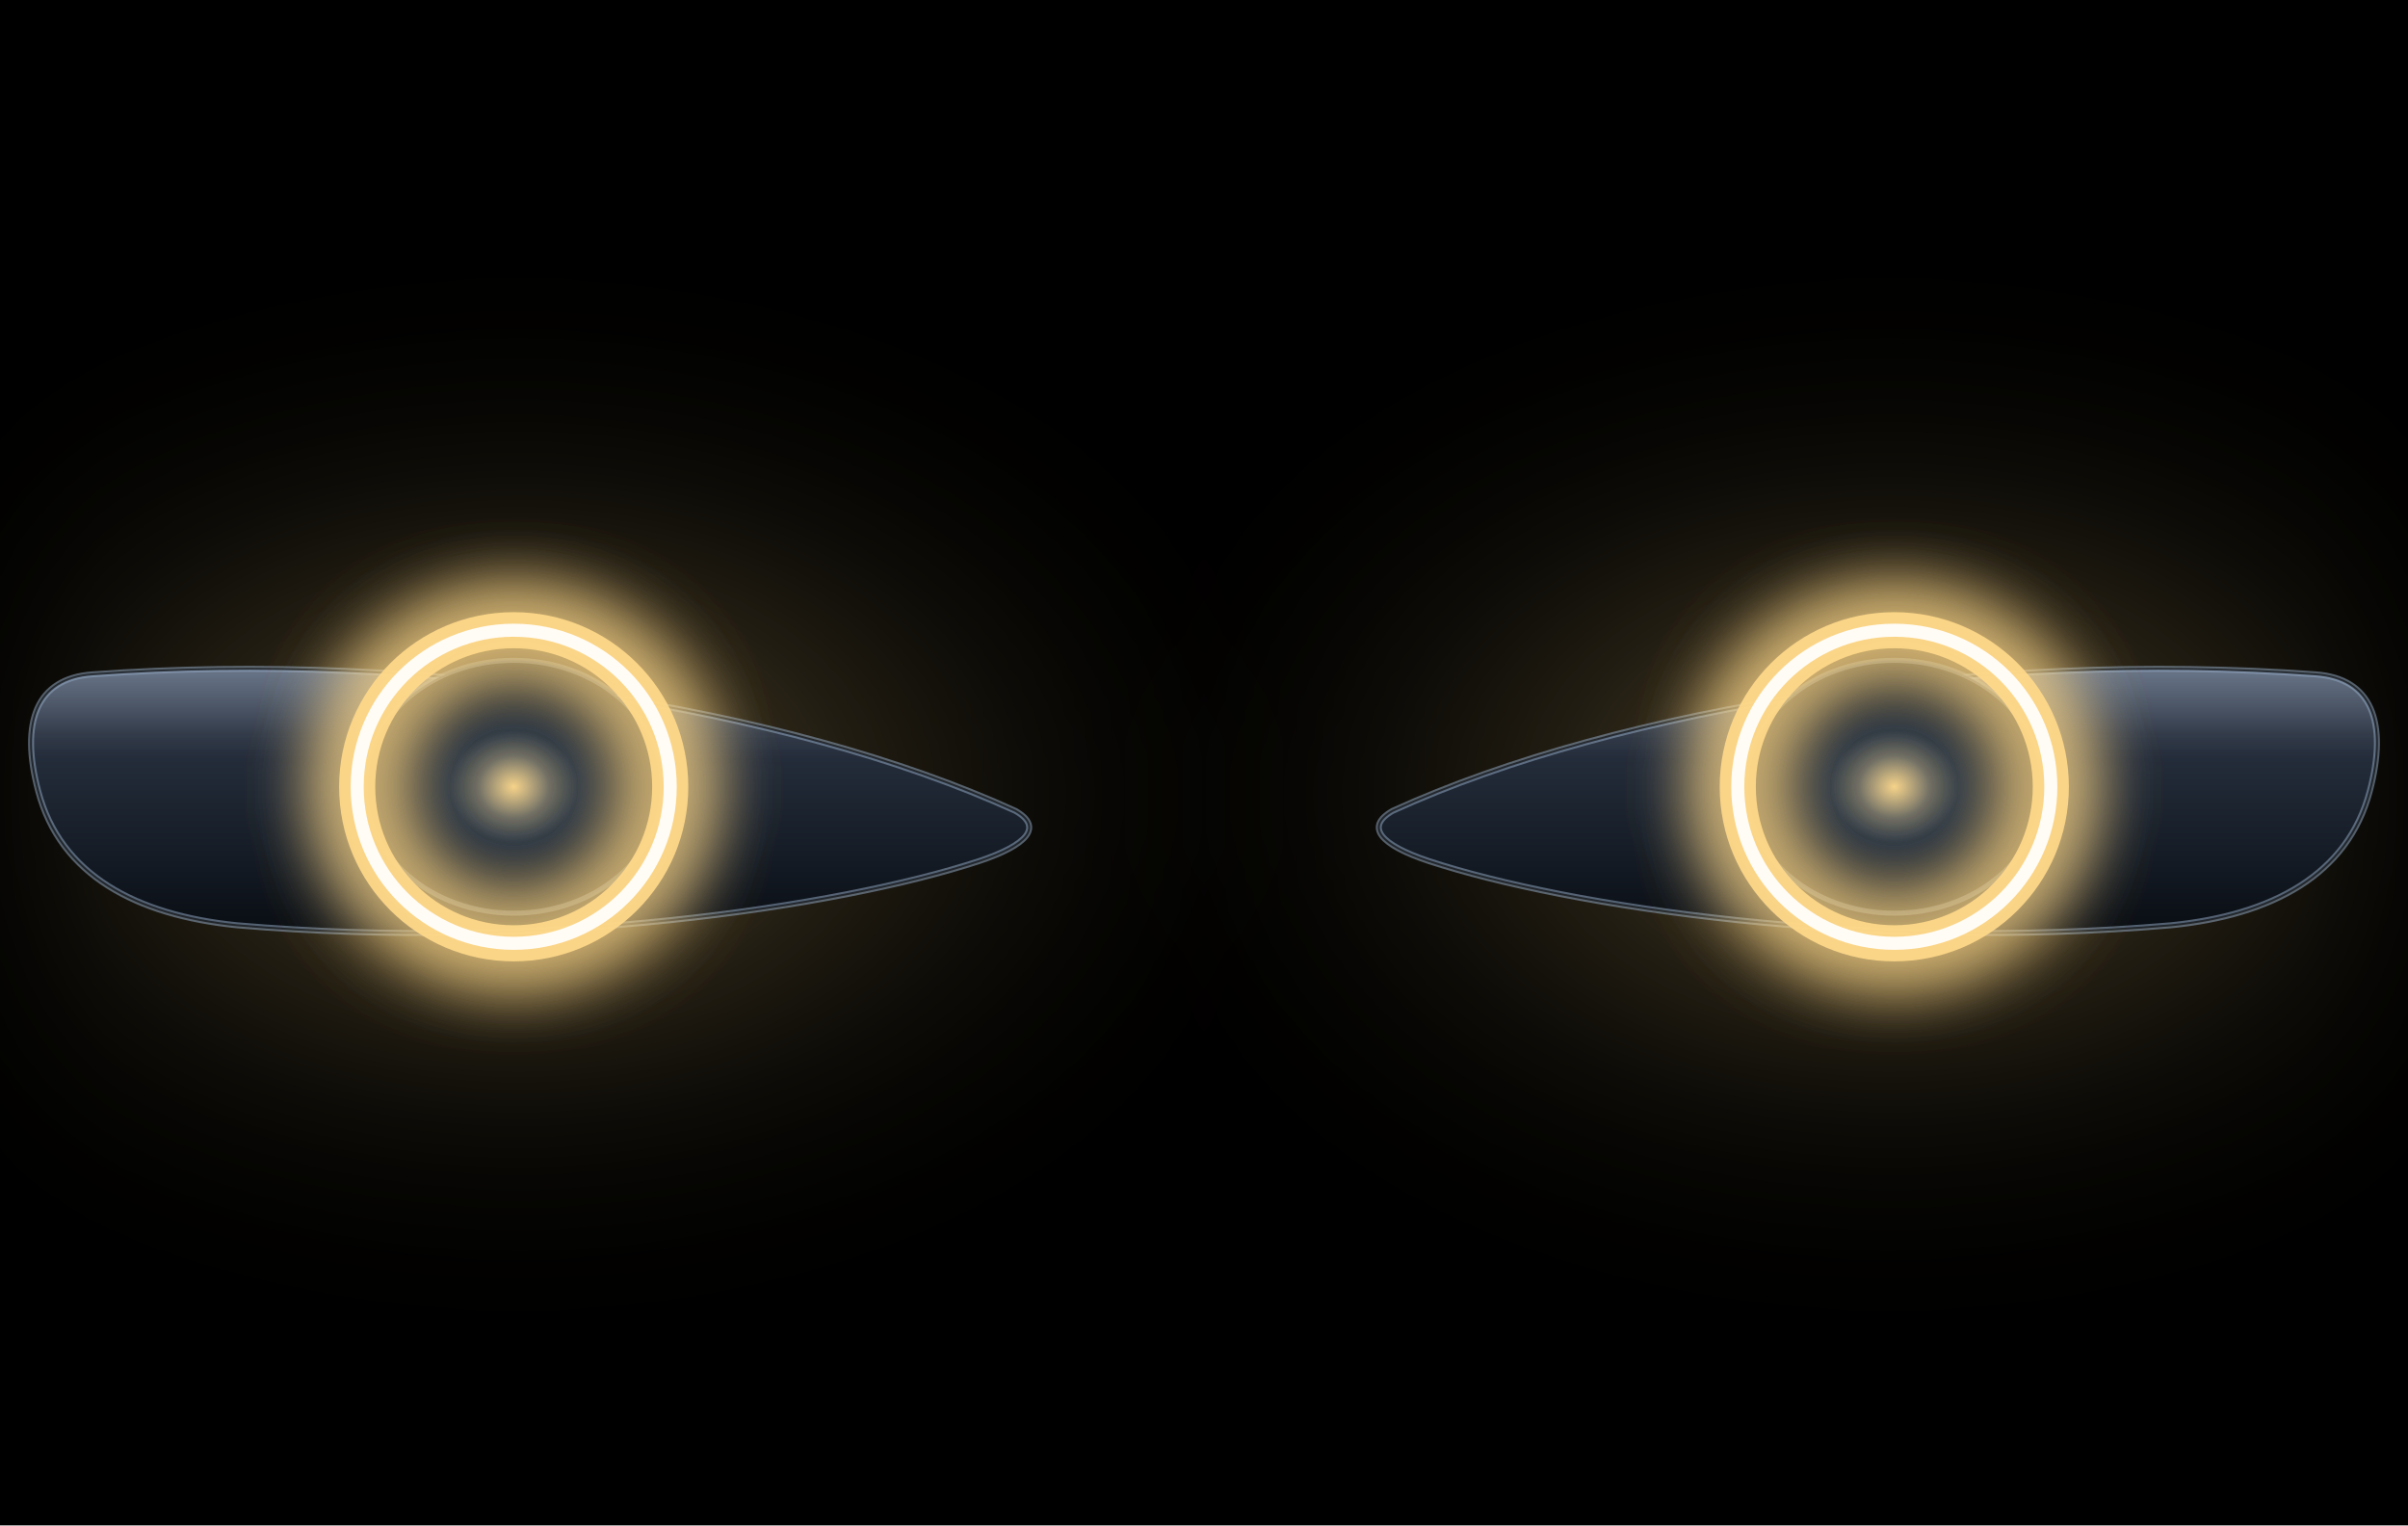
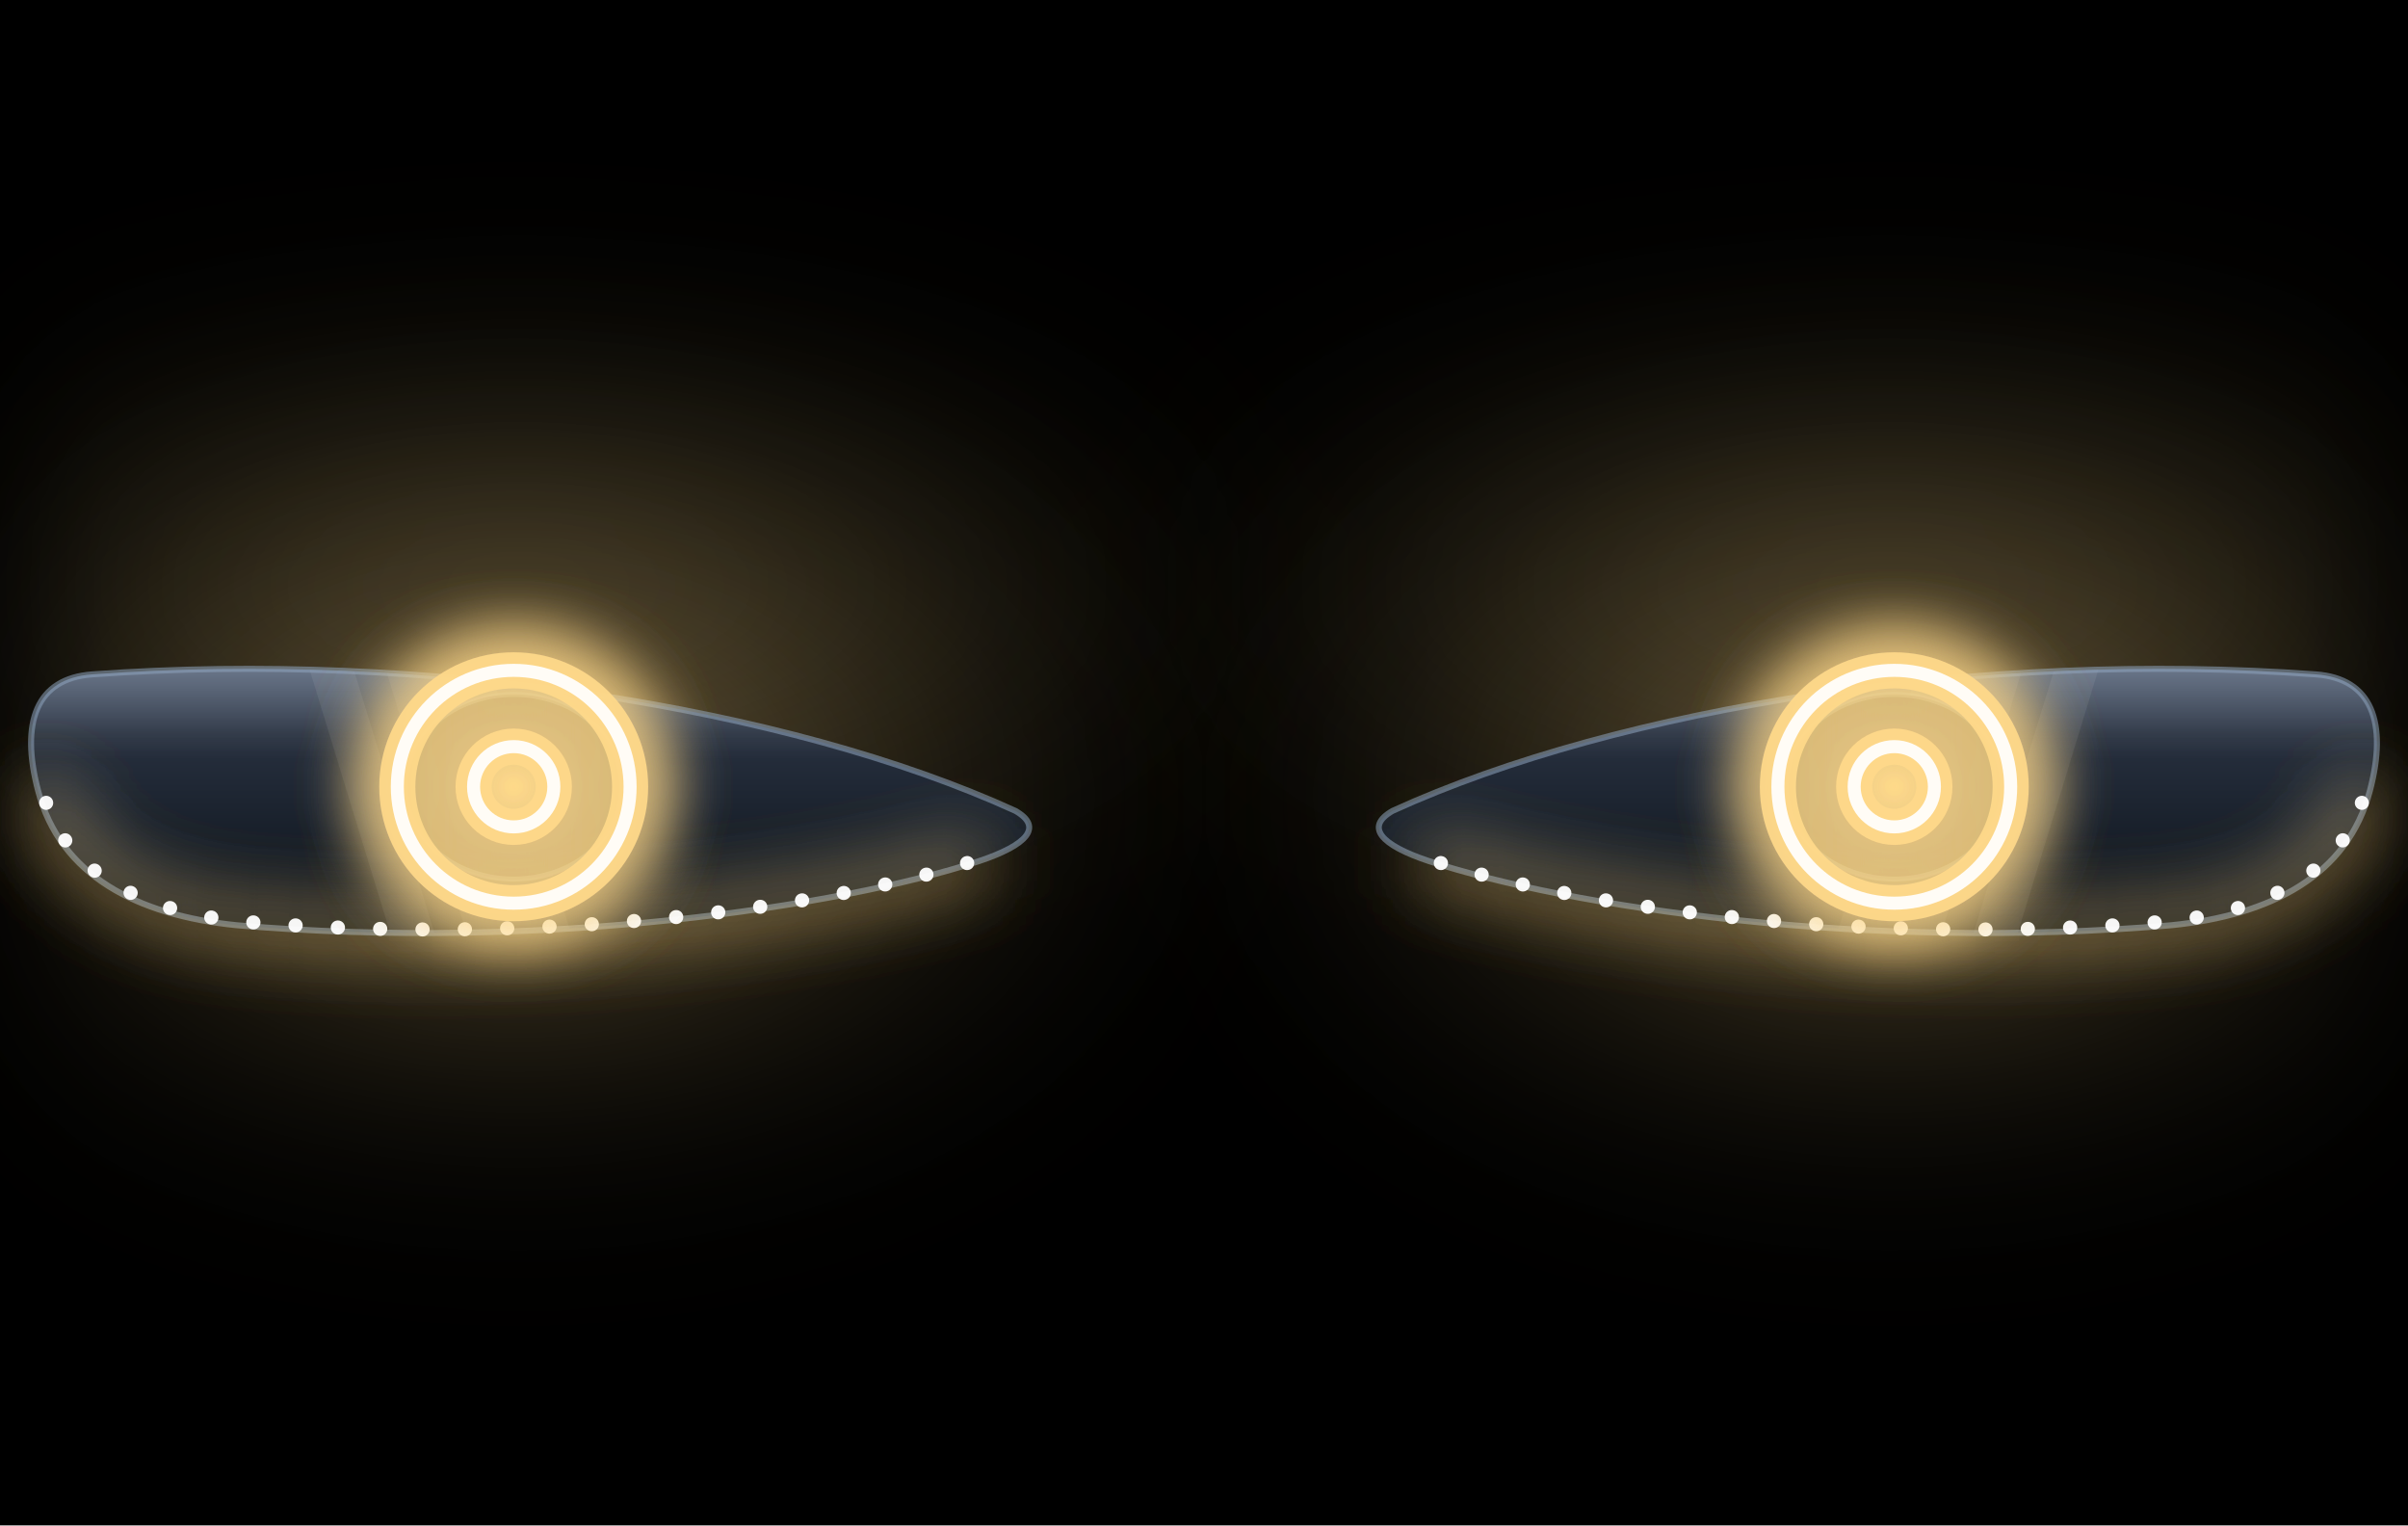
<svg xmlns="http://www.w3.org/2000/svg" viewBox="0 0 1200 760" width="1200" height="760">
  <rect width="1200" height="760" fill="#000" />
  <defs>
+     <clipPath id="bodyclip">
+       <path d="M 612 404 C 726 352 906 324 1072 336 C 1100 338 1108 360 1099 394 C 1088 436 1050 456 1000 461 C 848 474 700 452 630 429 C 606 421 598 412 612 404 Z" />
+     </clipPath>
    <linearGradient id="body" x1="0" y1="0" x2="0" y2="1">
      <stop offset="0" stop-color="#44536b" />
      <stop offset=".25" stop-color="#27303f" />
      <stop offset=".70" stop-color="#151c26" />
      <stop offset="1" stop-color="#090d13" />
    </linearGradient>
    <linearGradient id="sheen" x1="0" y1="0" x2="0" y2="1">
      <stop offset="0" stop-color="#ffffff" stop-opacity=".20" />
      <stop offset=".34" stop-color="#ffffff" stop-opacity="0" />
    </linearGradient>
    <radialGradient id="lens">
      <stop offset="0" stop-color="#3d5068" />
      <stop offset=".70" stop-color="#18202b" />
      <stop offset="1" stop-color="#0b1016" />
    </radialGradient>
    <radialGradient id="bulb">
      <stop offset="0" stop-color="#ffd98a" stop-opacity=".95" />
      <stop offset=".55" stop-color="#ffd98a" stop-opacity=".32" />
      <stop offset="1" stop-color="#ffd98a" stop-opacity="0" />
    </radialGradient>
    <radialGradient id="bloom">
      <stop offset="0" stop-color="#ffd98a" stop-opacity=".50" />
      <stop offset=".45" stop-color="#ffd98a" stop-opacity=".16" />
      <stop offset="1" stop-color="#ffd98a" stop-opacity="0" />
    </radialGradient>
+     <radialGradient id="haze">
+       <stop offset="0" stop-color="#ffd98a" stop-opacity=".22" />
+       <stop offset="1" stop-color="#ffd98a" stop-opacity="0" />
+     </radialGradient>
    <filter id="glow" x="-80%" y="-80%" width="260%" height="260%">
-       <feGaussianBlur stdDeviation="20" result="b" />
+       <feGaussianBlur stdDeviation="18" result="b" />
      <feMerge>
        <feMergeNode in="b" />
        <feMergeNode in="b" />
        <feMergeNode in="b" />
      </feMerge>
    </filter>
    <filter id="soft" x="-60%" y="-60%" width="220%" height="220%">
      <feGaussianBlur stdDeviation="55" />
    </filter>
  </defs>
  <g transform="translate(82,0)">
    <ellipse cx="860" cy="396" rx="330" ry="190" fill="url(#bloom)" filter="url(#soft)" />
+     <ellipse cx="860" cy="292" rx="379" ry="133" fill="url(#haze)" filter="url(#soft)" />
    <path d="M 612 404 C 726 352 906 324 1072 336 C 1100 338 1108 360 1099 394 C 1088 436 1050 456 1000 461 C 848 474 700 452 630 429 C 606 421 598 412 612 404 Z" fill="url(#body)" />
    <path d="M 612 404 C 726 352 906 324 1072 336 C 1100 338 1108 360 1099 394 C 1088 436 1050 456 1000 461 C 848 474 700 452 630 429 C 606 421 598 412 612 404 Z" fill="url(#sheen)" />
+     <g clip-path="url(#bodyclip)">
+       <path d="M 884 300 L 936 300 L 876 496 L 824 496 ZM 952 300 L 974 300 L 914 496 L 892 496 Z" fill="#ffffff" opacity=".07" />
+     </g>
    <path d="M 612 404 C 726 352 906 324 1072 336 C 1100 338 1108 360 1099 394 C 1088 436 1050 456 1000 461 C 848 474 700 452 630 429 C 606 421 598 412 612 404 Z" fill="none" stroke="#8ea4bd" stroke-width="3" opacity=".55" />
-     <path d="M 612 404 C 726 352 906 324 1072 336 C 1100 338 1108 360 1099 394 C 1088 436 1050 456 1000 461 C 848 474 700 452 630 429 C 606 421 598 412 612 404 Z" fill="none" stroke="#000" stroke-width="1" opacity=".6" />
-     <ellipse cx="862" cy="392" rx="74" ry="63" fill="url(#lens)" />
-     <ellipse cx="862" cy="392" rx="74" ry="63" fill="none" stroke="#8ea4bd" stroke-width="2.5" opacity=".45" />
-     <ellipse cx="862" cy="392" rx="32" ry="28" fill="url(#bulb)" />
+     <ellipse cx="862" cy="392" rx="54" ry="46" fill="url(#lens)" />
+     <ellipse cx="862" cy="392" rx="54" ry="46" fill="none" stroke="#8ea4bd" stroke-width="2.5" opacity=".45" />
+     <ellipse cx="862" cy="392" rx="23" ry="20" fill="url(#bulb)" />
+     <g filter="url(#glow)" fill="none" stroke="#ffd98a" stroke-width="10" stroke-linecap="round" stroke-dasharray="0.1 21">
+       <path d="M 636 430 C 706 452 850 472 999 459 C 1048 454 1084 434 1095 400" />
+     </g>
+     <g fill="none" stroke="#ffffff" stroke-width="7" opacity=".95" stroke-linecap="round" stroke-dasharray="0.1 21">
+       <path d="M 636 430 C 706 452 850 472 999 459 C 1048 454 1084 434 1095 400" />
+     </g>
    <g filter="url(#glow)" fill="none" stroke="#ffd98a" stroke-width="18" stroke-linecap="round" stroke-linejoin="round">
-       <circle cx="862" cy="392" r="78" />
+       <circle cx="862" cy="392" r="58" />
+       <circle cx="862" cy="392" r="20" />
    </g>
    <g fill="none" stroke="#ffd98a" stroke-width="18" opacity=".92" stroke-linecap="round" stroke-linejoin="round">
-       <circle cx="862" cy="392" r="78" />
+       <circle cx="862" cy="392" r="58" />
+       <circle cx="862" cy="392" r="20" />
    </g>
    <g fill="none" stroke="#ffffff" stroke-width="6.5" opacity=".92" stroke-linecap="round" stroke-linejoin="round">
-       <circle cx="862" cy="392" r="78" />
+       <circle cx="862" cy="392" r="58" />
+       <circle cx="862" cy="392" r="20" />
    </g>
  </g>
  <g transform="translate(1200,0) scale(-1,1)">
    <g transform="translate(82,0)">
      <ellipse cx="860" cy="396" rx="330" ry="190" fill="url(#bloom)" filter="url(#soft)" />
+       <ellipse cx="860" cy="292" rx="379" ry="133" fill="url(#haze)" filter="url(#soft)" />
      <path d="M 612 404 C 726 352 906 324 1072 336 C 1100 338 1108 360 1099 394 C 1088 436 1050 456 1000 461 C 848 474 700 452 630 429 C 606 421 598 412 612 404 Z" fill="url(#body)" />
      <path d="M 612 404 C 726 352 906 324 1072 336 C 1100 338 1108 360 1099 394 C 1088 436 1050 456 1000 461 C 848 474 700 452 630 429 C 606 421 598 412 612 404 Z" fill="url(#sheen)" />
+       <g clip-path="url(#bodyclip)">
+         <path d="M 884 300 L 936 300 L 876 496 L 824 496 ZM 952 300 L 974 300 L 914 496 L 892 496 Z" fill="#ffffff" opacity=".07" />
+       </g>
      <path d="M 612 404 C 726 352 906 324 1072 336 C 1100 338 1108 360 1099 394 C 1088 436 1050 456 1000 461 C 848 474 700 452 630 429 C 606 421 598 412 612 404 Z" fill="none" stroke="#8ea4bd" stroke-width="3" opacity=".55" />
-       <path d="M 612 404 C 726 352 906 324 1072 336 C 1100 338 1108 360 1099 394 C 1088 436 1050 456 1000 461 C 848 474 700 452 630 429 C 606 421 598 412 612 404 Z" fill="none" stroke="#000" stroke-width="1" opacity=".6" />
-       <ellipse cx="862" cy="392" rx="74" ry="63" fill="url(#lens)" />
-       <ellipse cx="862" cy="392" rx="74" ry="63" fill="none" stroke="#8ea4bd" stroke-width="2.5" opacity=".45" />
-       <ellipse cx="862" cy="392" rx="32" ry="28" fill="url(#bulb)" />
+       <ellipse cx="862" cy="392" rx="54" ry="46" fill="url(#lens)" />
+       <ellipse cx="862" cy="392" rx="54" ry="46" fill="none" stroke="#8ea4bd" stroke-width="2.5" opacity=".45" />
+       <ellipse cx="862" cy="392" rx="23" ry="20" fill="url(#bulb)" />
+       <g filter="url(#glow)" fill="none" stroke="#ffd98a" stroke-width="10" stroke-linecap="round" stroke-dasharray="0.1 21">
+         <path d="M 636 430 C 706 452 850 472 999 459 C 1048 454 1084 434 1095 400" />
+       </g>
+       <g fill="none" stroke="#ffffff" stroke-width="7" opacity=".95" stroke-linecap="round" stroke-dasharray="0.1 21">
+         <path d="M 636 430 C 706 452 850 472 999 459 C 1048 454 1084 434 1095 400" />
+       </g>
      <g filter="url(#glow)" fill="none" stroke="#ffd98a" stroke-width="18" stroke-linecap="round" stroke-linejoin="round">
-         <circle cx="862" cy="392" r="78" />
+         <circle cx="862" cy="392" r="58" />
+         <circle cx="862" cy="392" r="20" />
      </g>
      <g fill="none" stroke="#ffd98a" stroke-width="18" opacity=".92" stroke-linecap="round" stroke-linejoin="round">
-         <circle cx="862" cy="392" r="78" />
+         <circle cx="862" cy="392" r="58" />
+         <circle cx="862" cy="392" r="20" />
      </g>
      <g fill="none" stroke="#ffffff" stroke-width="6.5" opacity=".92" stroke-linecap="round" stroke-linejoin="round">
-         <circle cx="862" cy="392" r="78" />
+         <circle cx="862" cy="392" r="58" />
+         <circle cx="862" cy="392" r="20" />
      </g>
    </g>
  </g>
</svg>
